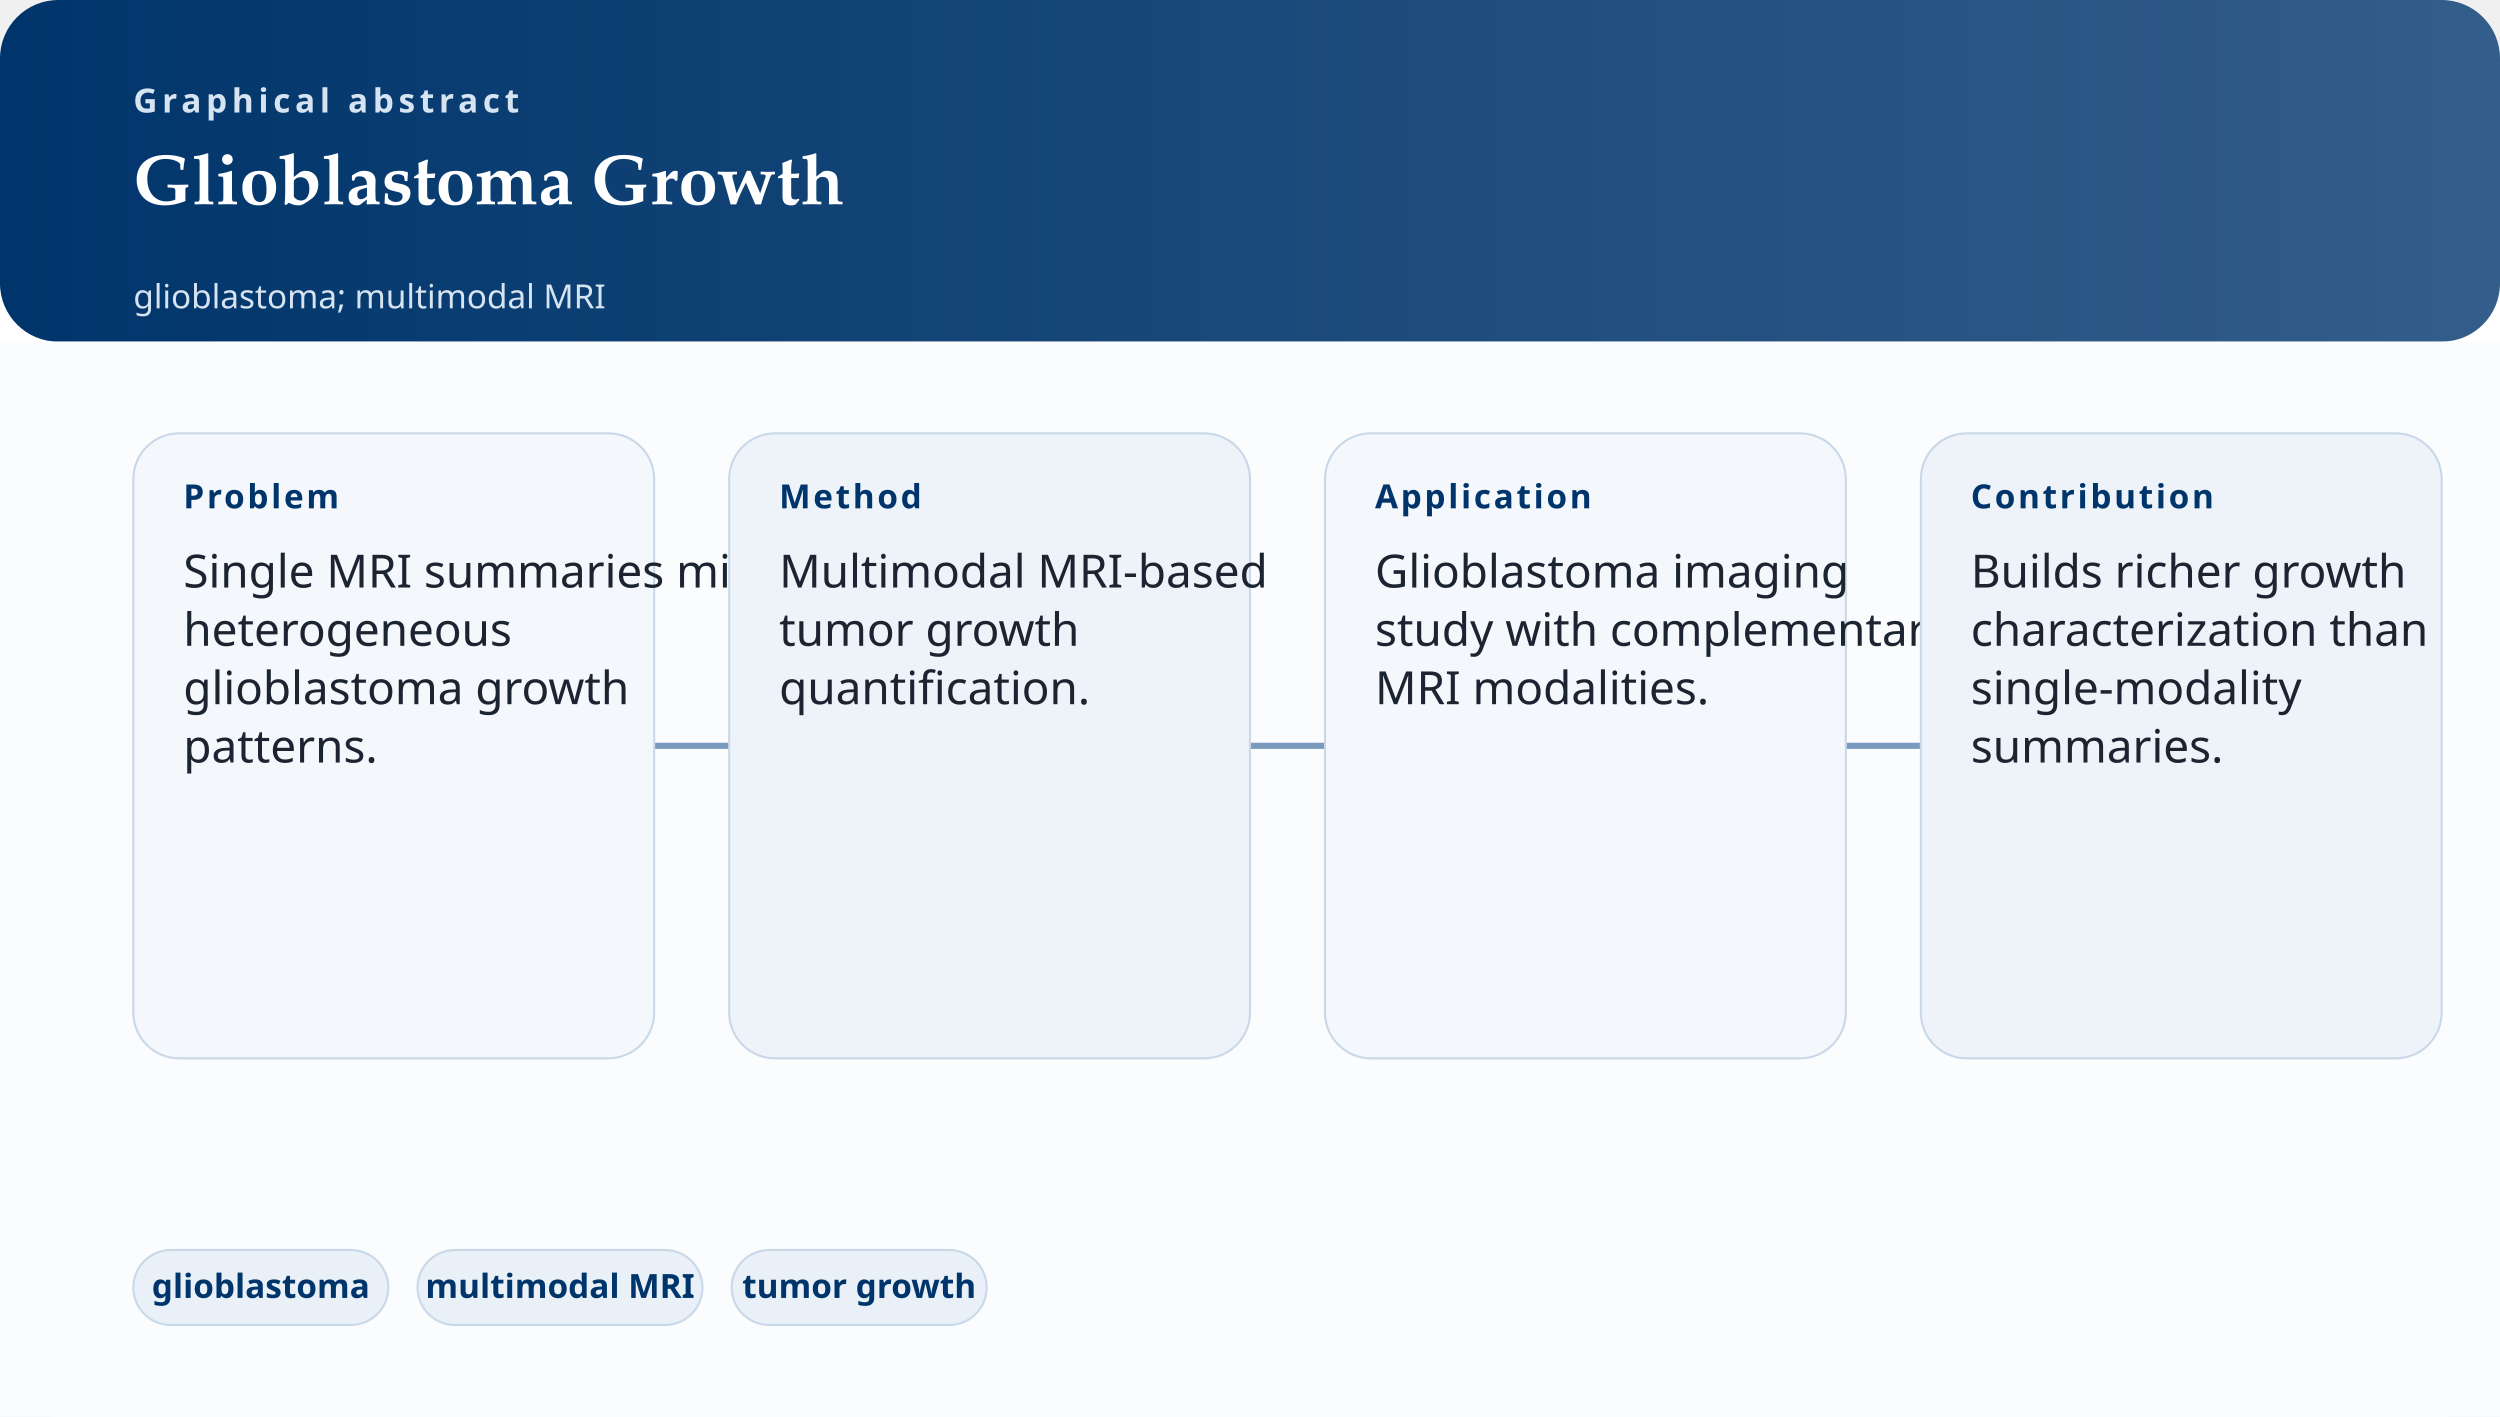
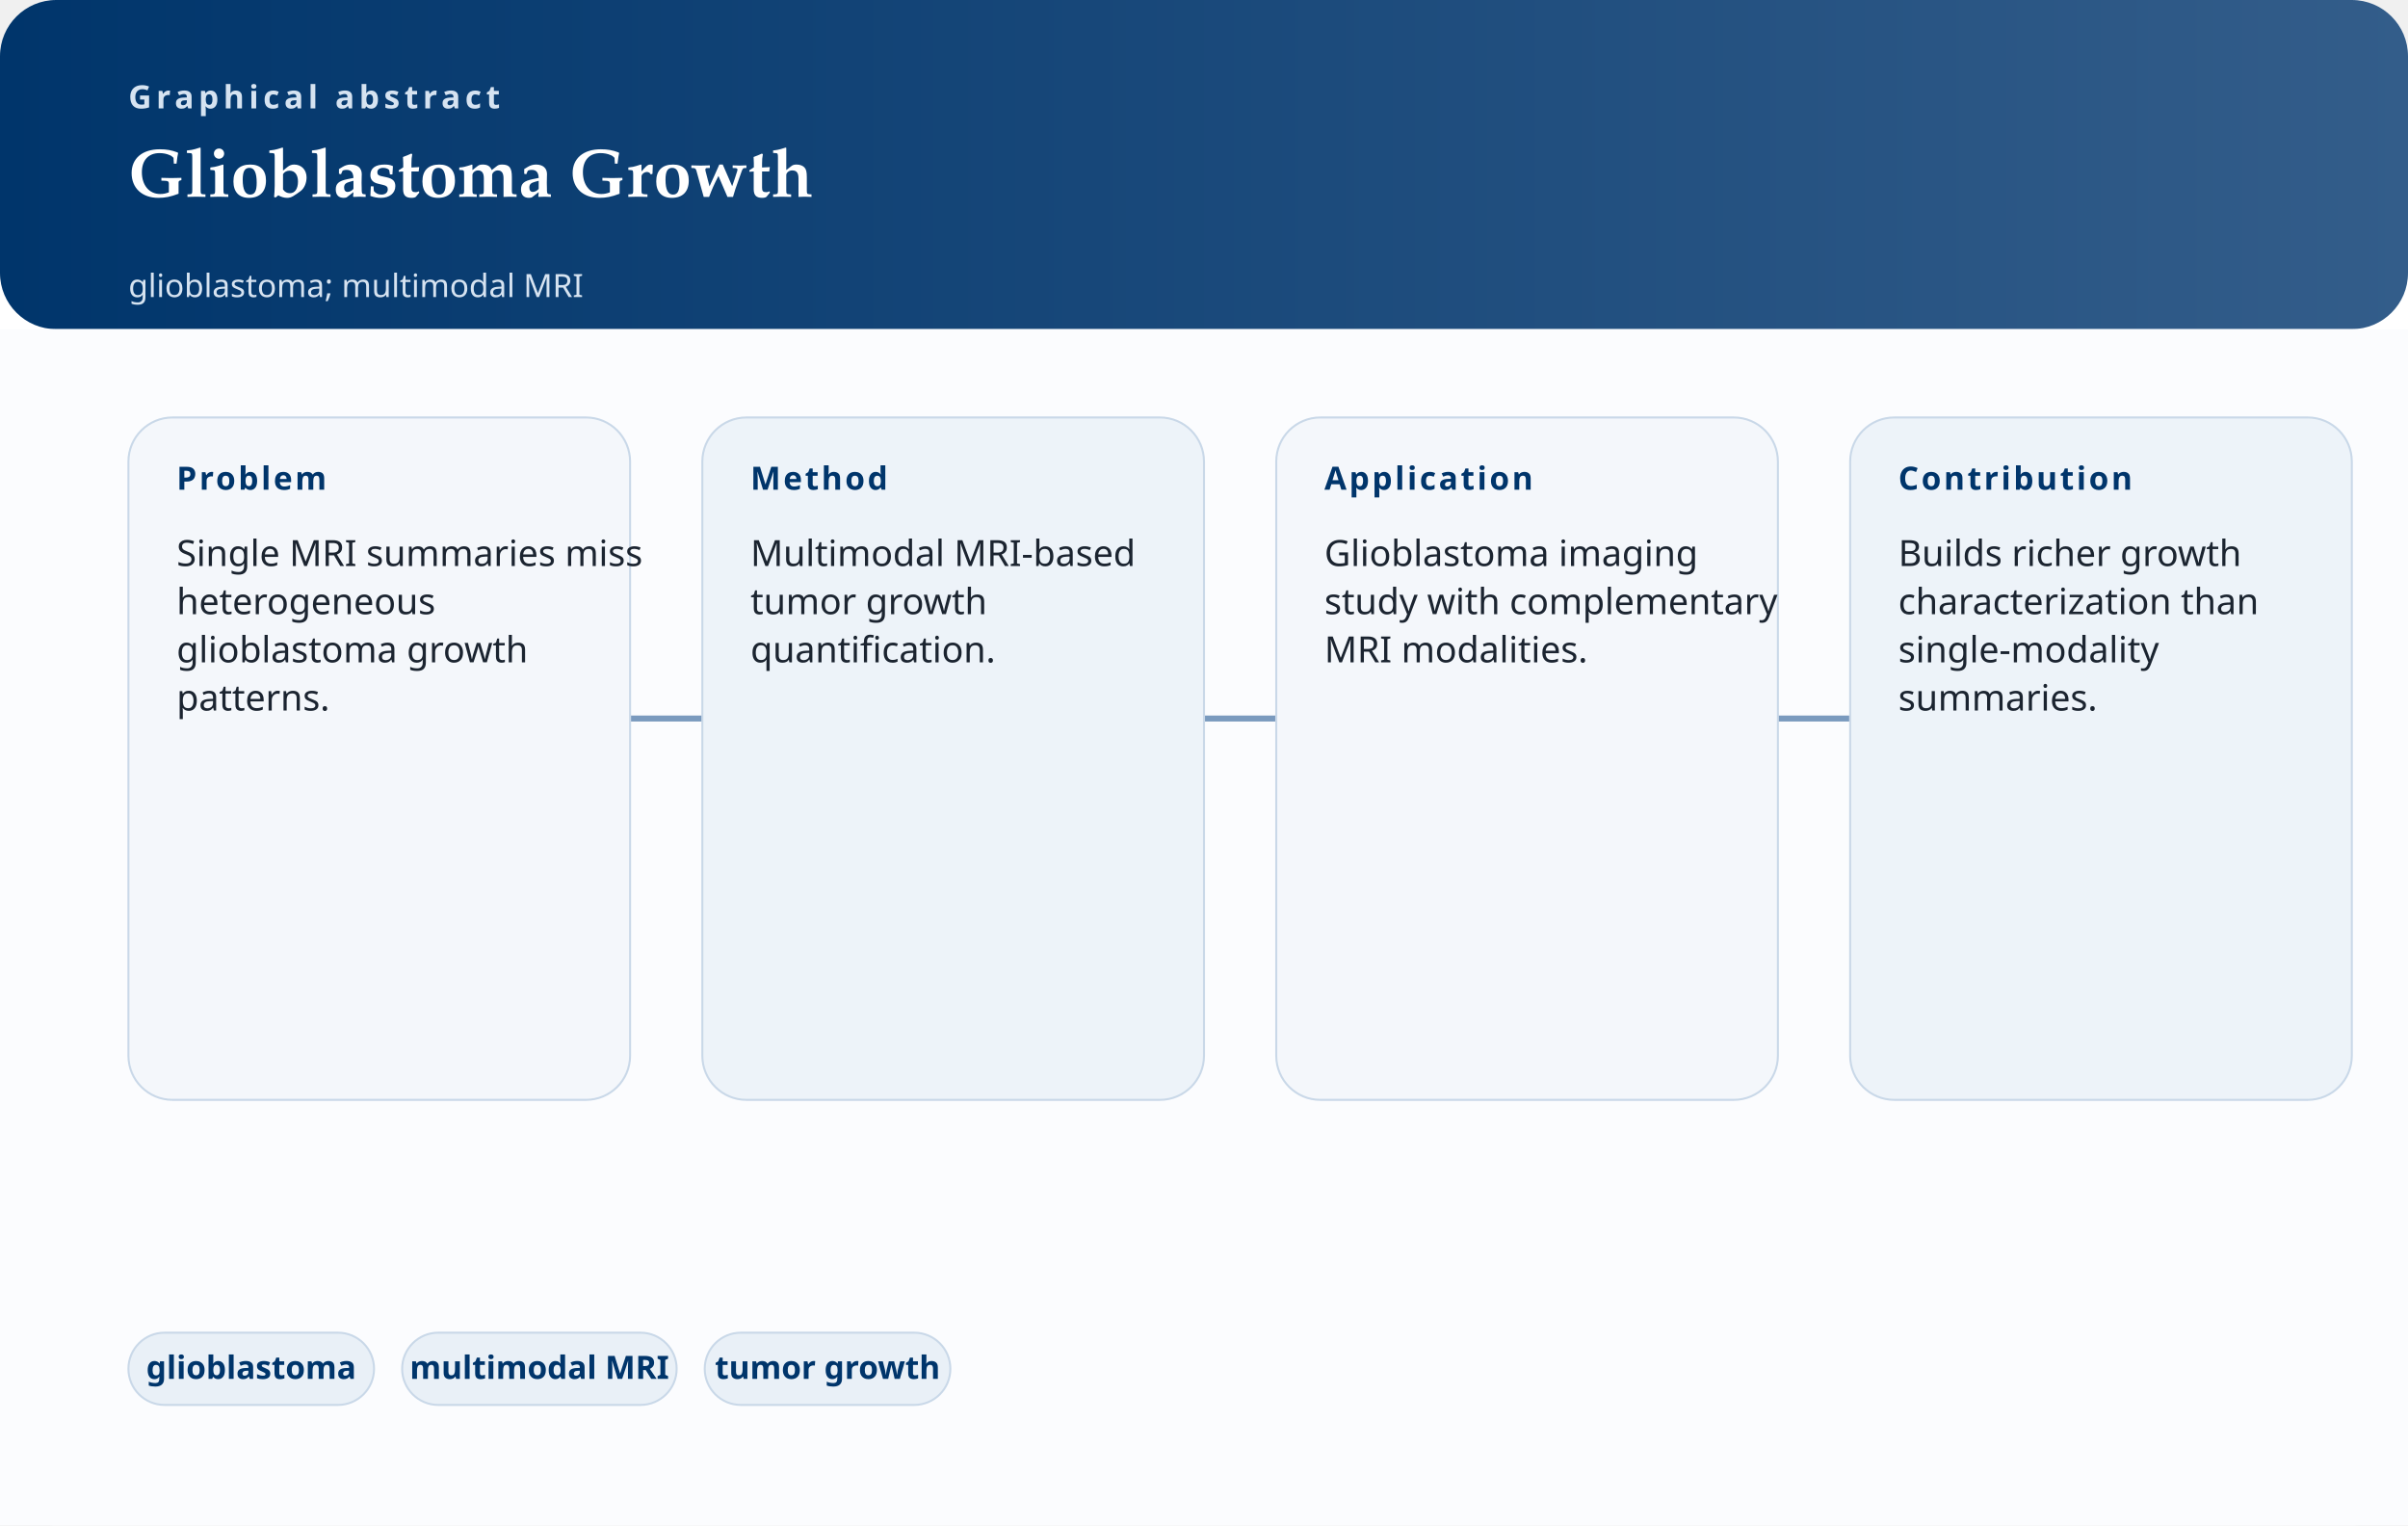
- <svg xmlns="http://www.w3.org/2000/svg" width="1200" height="680" viewBox="0 0 1200 680" fill="none" role="img" aria-labelledby="quantifying-glioblastoma-growth-multimodal-mri-title quantifying-glioblastoma-growth-multimodal-mri-desc">
+ <svg xmlns="http://www.w3.org/2000/svg" width="1200" height="760" viewBox="0 0 1200 760" fill="none" role="img" aria-labelledby="quantifying-glioblastoma-growth-multimodal-mri-title quantifying-glioblastoma-growth-multimodal-mri-desc">
  <defs>
    <linearGradient id="headerGradient" x1="0" y1="0" x2="1200" y2="0" gradientUnits="userSpaceOnUse">
      <stop stop-color="#00356B" />
      <stop offset="1" stop-color="#335D8A" />
    </linearGradient>
  </defs>
-   <rect width="1200" height="680" rx="28" fill="#FFFFFF" />
+   <rect width="1200" height="760" rx="28" fill="#FFFFFF" />
  <rect width="1200" height="164" rx="28" fill="url(#headerGradient)" />
-   <rect y="164" width="1200" height="516" rx="0" fill="#FBFCFE" />
+   <rect y="164" width="1200" height="596" rx="0" fill="#FBFCFE" />
  <style>
    .kicker { font: 700 16px 'Aptos', 'Segoe UI', sans-serif; letter-spacing: 0.14em; text-transform: uppercase; fill: #D6E3F1; }
    .title { font: 700 34px 'Iowan Old Style', 'Palatino Linotype', serif; fill: #FFFFFF; }
    .subtitle { font: 500 16px 'Aptos', 'Segoe UI', sans-serif; fill: #D6E3F1; }
    .panel-label { font: 700 16px 'Aptos', 'Segoe UI', sans-serif; letter-spacing: 0.08em; text-transform: uppercase; fill: #00356B; }
-     .panel-text { font: 500 22px 'Aptos', 'Segoe UI', sans-serif; fill: #1B2430; }
+     .panel-text { font: 500 18px 'Aptos', 'Segoe UI', sans-serif; fill: #1B2430; }
    .chip-text { font: 600 16px 'Aptos', 'Segoe UI', sans-serif; fill: #00356B; }
  </style>
  <text x="64" y="54" class="kicker">Graphical abstract</text>
  <text x="64" y="98" class="title">
    <tspan x="64" dy="0">Glioblastoma Growth</tspan>
  </text>
  <text x="64" y="148" class="subtitle">
    <tspan x="64" dy="0">glioblastoma; multimodal MRI</tspan>
  </text>
  <line x1="314" y1="358" x2="350" y2="358" stroke="#7A9ABE" stroke-width="3" stroke-linecap="round" />
  <line x1="600" y1="358" x2="636" y2="358" stroke="#7A9ABE" stroke-width="3" stroke-linecap="round" />
  <line x1="886" y1="358" x2="922" y2="358" stroke="#7A9ABE" stroke-width="3" stroke-linecap="round" />
  <g>
-     <rect x="64" y="208" width="250" height="300" rx="22" fill="#F4F7FB" stroke="#C9D8E8" />
+     <rect x="64" y="208" width="250" height="340" rx="22" fill="#F4F7FB" stroke="#C9D8E8" />
    <text x="88" y="244" class="panel-label">Problem</text>
    <text x="88" y="282" class="panel-text">
      <tspan x="88" dy="0">Single MRI summaries miss</tspan>
-       <tspan x="88" dy="28">heterogeneous</tspan>
-       <tspan x="88" dy="28">glioblastoma growth</tspan>
-       <tspan x="88" dy="28">patterns.</tspan>
+       <tspan x="88" dy="24">heterogeneous</tspan>
+       <tspan x="88" dy="24">glioblastoma growth</tspan>
+       <tspan x="88" dy="24">patterns.</tspan>
    </text>
  </g>
  <g>
-     <rect x="350" y="208" width="250" height="300" rx="22" fill="#EDF3F9" stroke="#C9D8E8" />
+     <rect x="350" y="208" width="250" height="340" rx="22" fill="#EDF3F9" stroke="#C9D8E8" />
    <text x="374" y="244" class="panel-label">Method</text>
    <text x="374" y="282" class="panel-text">
      <tspan x="374" dy="0">Multimodal MRI-based</tspan>
-       <tspan x="374" dy="28">tumor growth</tspan>
-       <tspan x="374" dy="28">quantification.</tspan>
+       <tspan x="374" dy="24">tumor growth</tspan>
+       <tspan x="374" dy="24">quantification.</tspan>
    </text>
  </g>
  <g>
-     <rect x="636" y="208" width="250" height="300" rx="22" fill="#F4F7FB" stroke="#C9D8E8" />
+     <rect x="636" y="208" width="250" height="340" rx="22" fill="#F4F7FB" stroke="#C9D8E8" />
    <text x="660" y="244" class="panel-label">Application</text>
    <text x="660" y="282" class="panel-text">
      <tspan x="660" dy="0">Glioblastoma imaging</tspan>
-       <tspan x="660" dy="28">study with complementary</tspan>
-       <tspan x="660" dy="28">MRI modalities.</tspan>
+       <tspan x="660" dy="24">study with complementary</tspan>
+       <tspan x="660" dy="24">MRI modalities.</tspan>
    </text>
  </g>
  <g>
-     <rect x="922" y="208" width="250" height="300" rx="22" fill="#EDF3F9" stroke="#C9D8E8" />
+     <rect x="922" y="208" width="250" height="340" rx="22" fill="#EDF3F9" stroke="#C9D8E8" />
    <text x="946" y="244" class="panel-label">Contribution</text>
    <text x="946" y="282" class="panel-text">
      <tspan x="946" dy="0">Builds richer growth</tspan>
-       <tspan x="946" dy="28">characterization than</tspan>
-       <tspan x="946" dy="28">single-modality</tspan>
-       <tspan x="946" dy="28">summaries.</tspan>
+       <tspan x="946" dy="24">characterization than</tspan>
+       <tspan x="946" dy="24">single-modality</tspan>
+       <tspan x="946" dy="24">summaries.</tspan>
    </text>
  </g>
-   <g transform="translate(64, 600)">
+   <g transform="translate(64, 664)">
    <rect width="122.4" height="36" rx="18" fill="#E9F0F7" stroke="#C9D8E8" />
    <text x="61.2" y="23" class="chip-text" text-anchor="middle">glioblastoma</text>
  </g>
-   <g transform="translate(200.4, 600)">
+   <g transform="translate(200.4, 664)">
    <rect width="136.8" height="36" rx="18" fill="#E9F0F7" stroke="#C9D8E8" />
    <text x="68.4" y="23" class="chip-text" text-anchor="middle">multimodal MRI</text>
  </g>
-   <g transform="translate(351.2, 600)">
+   <g transform="translate(351.2, 664)">
    <rect width="122.4" height="36" rx="18" fill="#E9F0F7" stroke="#C9D8E8" />
    <text x="61.2" y="23" class="chip-text" text-anchor="middle">tumor growth</text>
  </g>
</svg>
